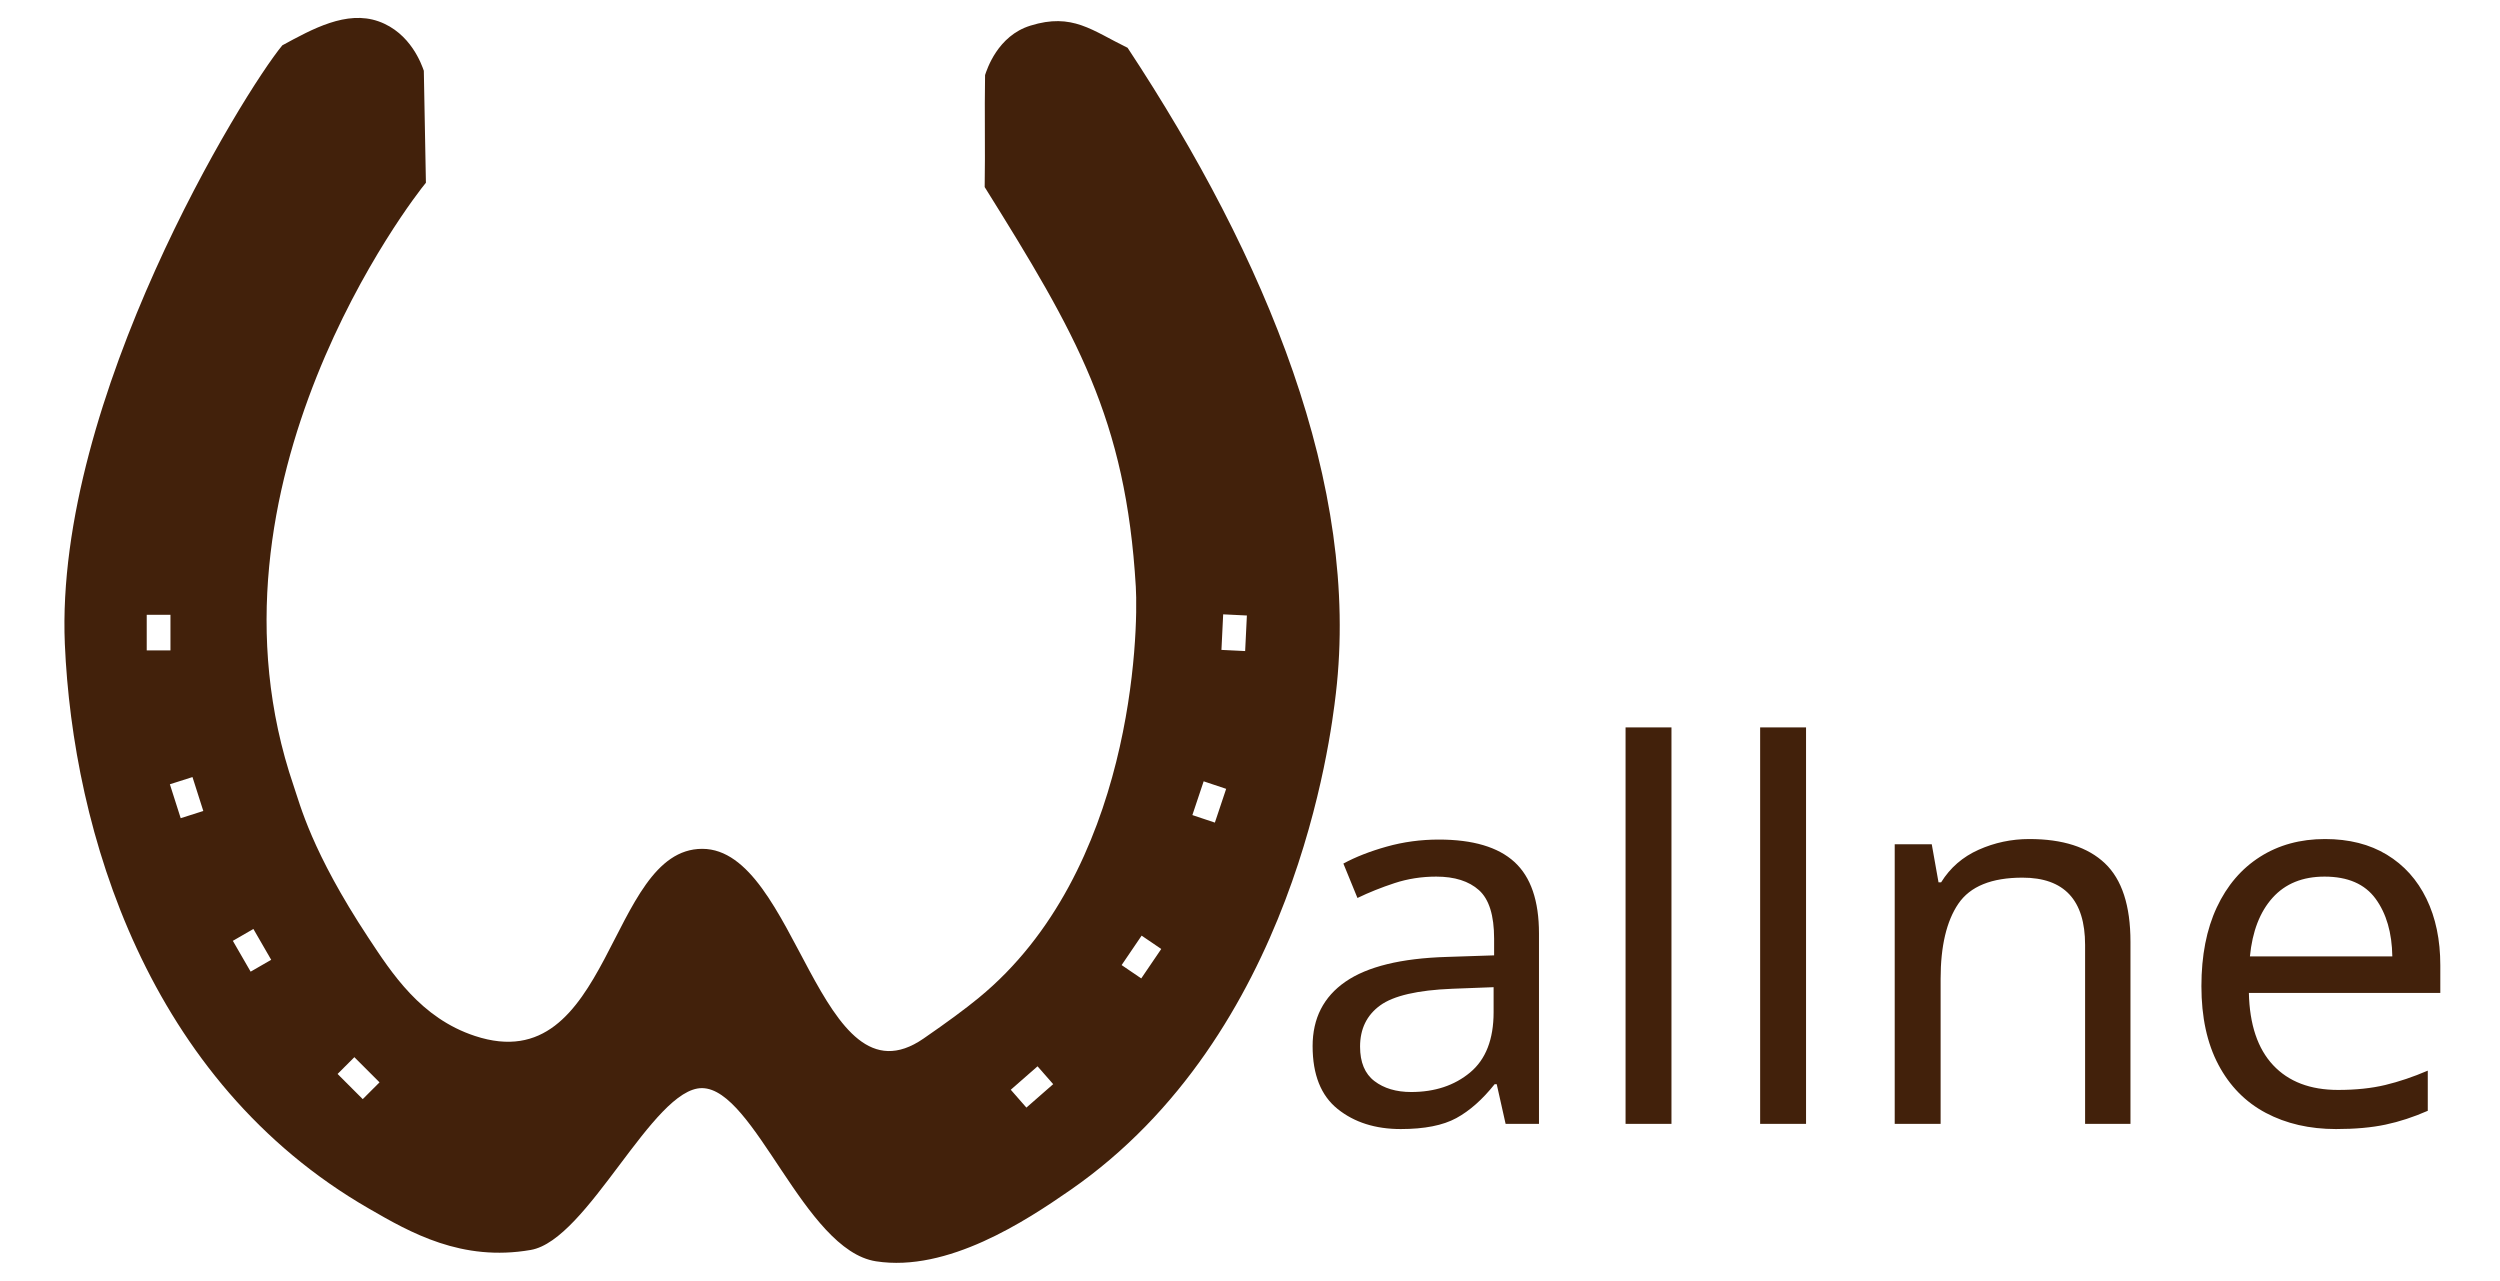
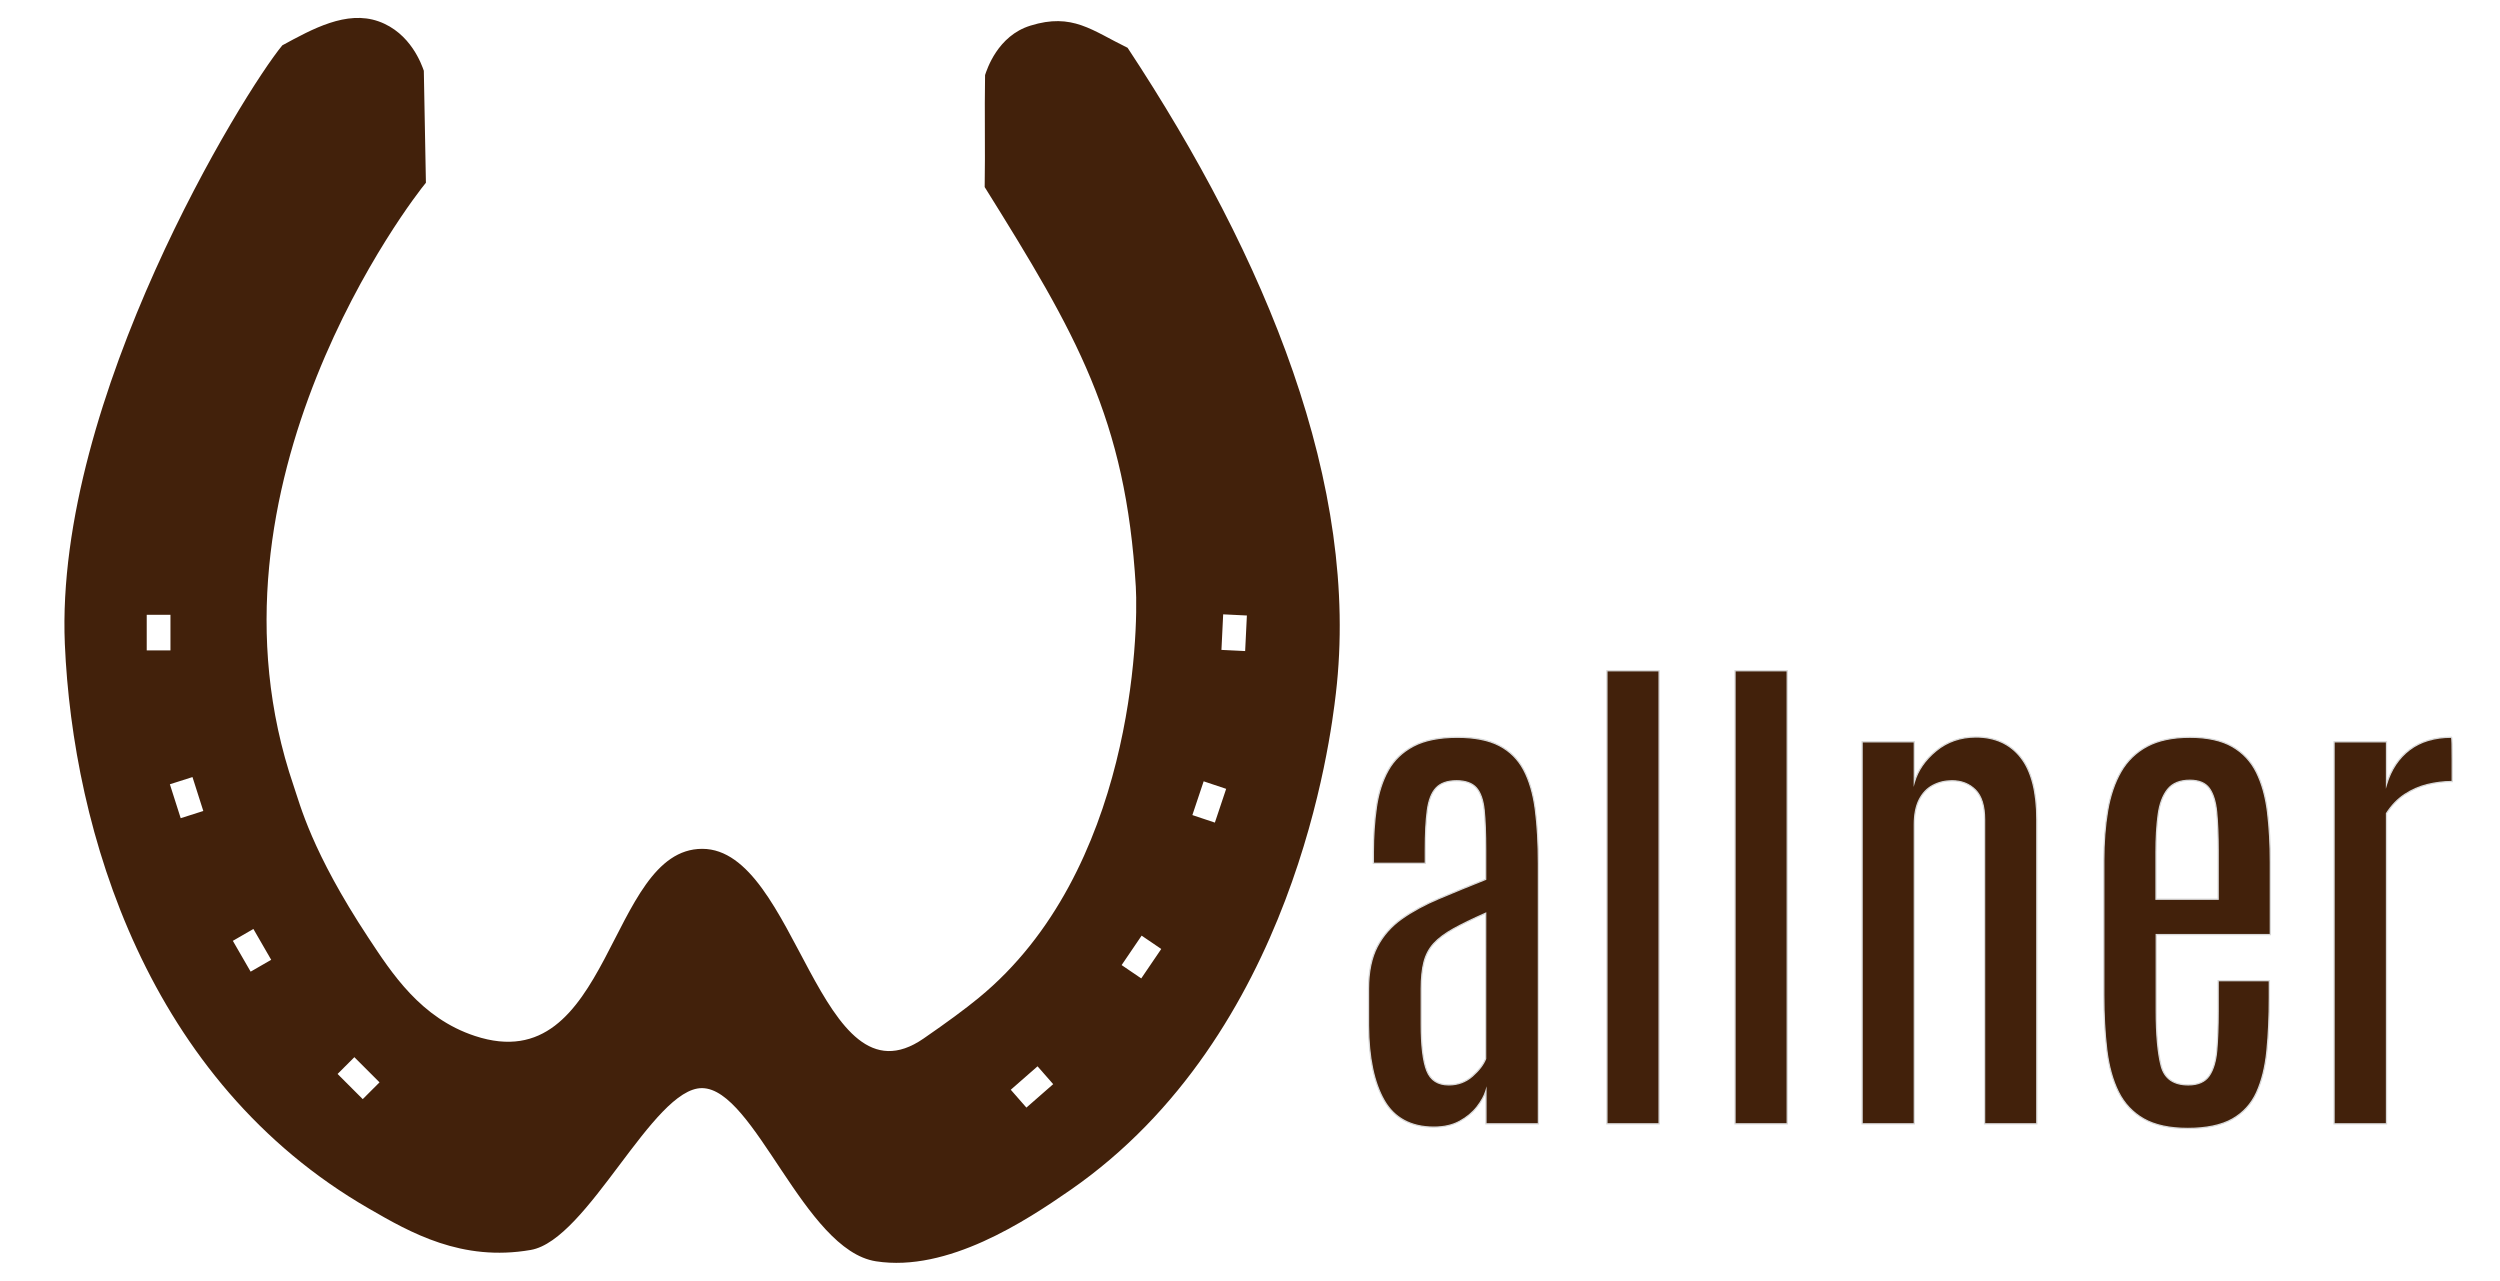
<svg xmlns="http://www.w3.org/2000/svg" id="Layer_1" data-name="Layer 1" viewBox="0 0 1917.18 982.2">
  <defs>
    <style>
      .cls-1 {
-         font-family: Antonio-Regular, Antonio;
-         font-size: 400px;
-         font-variation-settings: 'wght' 400;
+         fill: #42210b;
      }

-       .cls-1, .cls-2 {
-         fill: #42210b;
+       .cls-2 {
+         fill: #d9d9d9;
      }
    </style>
  </defs>
-   <path class="cls-2" d="M864.72,36.65c-27.24-13.24-42.26-27.05-74.5-17-25.3,7.8-33.4,33.8-34.8,37.9-.5,28.6.2,57.3-.3,85.9,70.2,112.5,108.3,177.6,115.9,306.5,2.1,35.2-2.1,218.2-120.5,315.3-10.2,8.4-24.3,18.8-42.3,31.2-79.8,55.1-97-145.5-169.7-145.5s-69.5,178.1-174.3,143.5c-41.6-13.7-63.7-48-81.9-75.6-43.5-66-52.2-101.9-57.1-116.1-79.1-231.3,92.3-451.8,101.4-462.6-.5-28.6-1.1-57.3-1.6-85.9-1.5-4.1-9.8-29.1-34.8-37.9-24.5-8.6-50.5,5.8-73.7,18.4-29.5,35.6-174.7,270.9-166.8,459.1,6.2,143.3,63.2,335.2,233.4,433.1,31.6,18.3,71,40.8,123.9,31.6,43.8-7.6,93.6-124.4,131.4-124.1,40.4.4,78.1,124.2,133.3,132.8,54.9,8.6,115-31,148.9-54.5,172.2-119.2,199.8-346.7,203.8-380.8,18.79-159.4-53.01-333.58-159.7-495.3h0ZM112.52,471.45h18.2v27.3h-18.2v-27.3ZM138.57,627.45l-8.3-26.01,17.34-5.53,8.3,26.01s-17.34,5.53-17.34,5.53ZM192.21,745.14l-13.65-23.64,15.76-9.1,13.65,23.64-15.76,9.1ZM278.18,842.89l-19.3-19.3,12.87-12.87,19.3,19.3-12.87,12.87ZM787.12,849.39l-11.99-13.69,20.54-17.98,11.99,13.69-20.54,17.98ZM875.19,750.32l-15.05-10.23,15.34-22.58,15.05,10.23-15.34,22.58ZM931.65,630.83l-17.26-5.77,8.66-25.89,17.26,5.77-8.66,25.89ZM954.87,499.28l-18.18-.89,1.33-27.27,18.18.89-1.33,27.27Z" />
-   <text class="cls-1" transform="translate(988.2 861.84)">
-     <tspan x="0" y="0">allner</tspan>
-   </text>
+   <path class="cls-1" d="M864.72,36.65c-27.24-13.24-42.26-27.05-74.5-17-25.3,7.8-33.4,33.8-34.8,37.9-.5,28.6.2,57.3-.3,85.9,70.2,112.5,108.3,177.6,115.9,306.5,2.1,35.2-2.1,218.2-120.5,315.3-10.2,8.4-24.3,18.8-42.3,31.2-79.8,55.1-97-145.5-169.7-145.5s-69.5,178.1-174.3,143.5c-41.6-13.7-63.7-48-81.9-75.6-43.5-66-52.2-101.9-57.1-116.1-79.1-231.3,92.3-451.8,101.4-462.6-.5-28.6-1.1-57.3-1.6-85.9-1.5-4.1-9.8-29.1-34.8-37.9-24.5-8.6-50.5,5.8-73.7,18.4-29.5,35.6-174.7,270.9-166.8,459.1,6.2,143.3,63.2,335.2,233.4,433.1,31.6,18.3,71,40.8,123.9,31.6,43.8-7.6,93.6-124.4,131.4-124.1,40.4.4,78.1,124.2,133.3,132.8,54.9,8.6,115-31,148.9-54.5,172.2-119.2,199.8-346.7,203.8-380.8,18.79-159.4-53.01-333.58-159.7-495.3h0ZM112.52,471.45h18.2v27.3h-18.2v-27.3ZM138.57,627.45l-8.3-26.01,17.34-5.53,8.3,26.01s-17.34,5.53-17.34,5.53ZM192.21,745.14l-13.65-23.64,15.76-9.1,13.65,23.64-15.76,9.1ZM278.18,842.89l-19.3-19.3,12.87-12.87,19.3,19.3-12.87,12.87ZM787.12,849.39l-11.99-13.69,20.54-17.98,11.99,13.69-20.54,17.98ZM875.19,750.32l-15.05-10.23,15.34-22.58,15.05,10.23-15.34,22.58ZM931.65,630.83l-17.26-5.77,8.66-25.89,17.26,5.77-8.66,25.89ZM954.87,499.28l-18.18-.89,1.33-27.27,18.18.89-1.33,27.27Z" />
+   <g>
+     <g>
+       <path class="cls-1" d="M1099.67,864.38c-17.71,0-30.47-6.87-38.28-20.61-7.81-13.74-11.79-32.78-11.91-57.13v-28.52c0-12.89,2.21-23.6,6.64-32.13,4.42-8.53,10.67-15.66,18.75-21.39,8.07-5.73,17.58-10.9,28.52-15.53,10.94-4.62,22.92-9.54,35.94-14.75v-22.66c0-12.5-.39-22.62-1.17-30.37-.78-7.75-2.77-13.44-5.96-17.09-3.19-3.64-8.3-5.47-15.33-5.47s-12.08,1.83-15.53,5.47c-3.45,3.65-5.7,9.38-6.74,17.19-1.04,7.81-1.56,17.97-1.56,30.47v10.16h-39.84v-8.4c0-12.5.78-24.12,2.34-34.86s4.56-20.08,8.98-28.03c4.42-7.94,10.9-14.16,19.43-18.65,8.53-4.49,19.76-6.74,33.69-6.74s23.99,2.12,32.13,6.35c8.14,4.23,14.39,10.45,18.75,18.65,4.36,8.2,7.32,18.33,8.89,30.37,1.56,12.04,2.34,25.95,2.34,41.7v199.41h-40.23v-25.39c-1.17,3.91-3.45,8.04-6.84,12.4-3.39,4.36-7.81,8.04-13.28,11.04s-12.04,4.49-19.73,4.49ZM1111,831.96c7.03,0,13.09-2.25,18.16-6.74s8.46-8.95,10.16-13.38v-111.52c-10.03,4.43-18.26,8.43-24.71,12.01-6.45,3.58-11.46,7.32-15.04,11.23-3.58,3.91-6.09,8.59-7.52,14.06-1.43,5.47-2.15,12.37-2.15,20.7v27.15c0,16.54,1.43,28.42,4.3,35.64,2.86,7.23,8.46,10.84,16.8,10.84Z" />
+       <path class="cls-2" d="M1099.67,864.88c-17.82,0-30.85-7.02-38.72-20.86-7.82-13.75-11.85-33.05-11.98-57.37v-28.52c0-12.91,2.25-23.8,6.7-32.36,4.44-8.56,10.8-15.81,18.9-21.56,8.06-5.72,17.69-10.96,28.61-15.58,10.88-4.6,22.87-9.52,35.63-14.62v-22.32c0-12.42-.39-22.63-1.17-30.32-.77-7.6-2.73-13.26-5.84-16.81-3.08-3.52-8.11-5.3-14.96-5.3s-11.83,1.79-15.16,5.31c-3.36,3.55-5.58,9.24-6.61,16.91-1.03,7.74-1.56,17.97-1.56,30.4v10.66h-40.84v-8.9c0-12.47.79-24.22,2.35-34.94,1.56-10.75,4.61-20.24,9.04-28.2,4.45-7.99,11.06-14.33,19.64-18.85,8.56-4.51,19.97-6.8,33.92-6.8s24.18,2.15,32.36,6.4c8.19,4.26,14.57,10.61,18.96,18.86,4.37,8.22,7.38,18.49,8.94,30.54,1.56,12.01,2.35,26.06,2.35,41.76v199.91h-41.23v-23.03c-1.31,3.15-3.3,6.45-5.94,9.84-3.41,4.4-7.93,8.16-13.44,11.17-5.52,3.02-12.24,4.55-19.97,4.55ZM1116.86,598.26c7.14,0,12.43,1.9,15.71,5.64,3.25,3.71,5.29,9.55,6.08,17.37.78,7.73,1.17,17.96,1.17,30.42v23l-.31.12c-12.87,5.15-24.96,10.11-35.93,14.74-10.85,4.59-20.42,9.79-28.42,15.47-7.97,5.66-14.23,12.79-18.6,21.21-4.37,8.42-6.58,19.15-6.58,31.9v28.52c.13,24.14,4.11,43.28,11.85,56.88,7.68,13.5,20.41,20.35,37.85,20.35,7.56,0,14.12-1.49,19.49-4.43,5.38-2.95,9.8-6.61,13.13-10.9,3.33-4.29,5.6-8.41,6.75-12.24l.98-3.26v28.3h39.23v-198.91c0-15.66-.79-29.67-2.34-41.63-1.55-11.93-4.52-22.09-8.83-30.2-4.29-8.07-10.53-14.28-18.54-18.44-8.03-4.17-18.77-6.29-31.9-6.29-13.79,0-25.04,2.25-33.46,6.68-8.4,4.43-14.87,10.63-19.23,18.45-4.38,7.85-7.38,17.22-8.93,27.86-1.55,10.67-2.34,22.37-2.34,34.79v7.9h38.84v-9.66c0-12.48.53-22.75,1.57-30.54,1.05-7.88,3.36-13.76,6.87-17.46,3.53-3.73,8.88-5.62,15.89-5.62ZM1111,832.46c-8.52,0-14.33-3.75-17.26-11.16-2.87-7.25-4.33-19.3-4.33-35.83v-27.15c0-8.35.73-15.35,2.17-20.83,1.45-5.53,4.01-10.33,7.63-14.27,3.59-3.92,8.7-7.73,15.16-11.33,6.44-3.58,14.76-7.62,24.75-12.03l.7-.31-.03,112.47c-1.71,4.48-5.18,9.05-10.29,13.58-5.15,4.55-11.37,6.86-18.5,6.86ZM1138.82,701.09c-9.64,4.28-17.71,8.2-23.96,11.68-6.37,3.54-11.39,7.29-14.91,11.13-3.51,3.83-6,8.49-7.4,13.85-1.41,5.39-2.13,12.32-2.13,20.58v27.15c0,16.4,1.43,28.33,4.26,35.46,2.8,7.08,8.15,10.52,16.33,10.52,6.87,0,12.87-2.22,17.83-6.61,4.96-4.39,8.32-8.79,9.99-13.1v-110.66Z" />
+     </g>
+     <g>
+       <path class="cls-1" d="M1232.29,861.84v-347.46h40.04v347.46h-40.04Z" />
+       <path class="cls-2" d="M1272.83,862.34h-41.04v-348.46h41.04v348.46ZM1232.79,861.34h39.04v-346.46h-39.04v346.46Z" />
+     </g>
+     <g>
+       <path class="cls-1" d="M1330.53,861.84v-347.46h40.04v347.46h-40.04Z" />
+       <path class="cls-2" d="M1371.07,862.34h-41.04v-348.46h41.04v348.46ZM1331.03,861.34h39.04v-346.46h-39.04v346.46Z" />
+     </g>
+     <g>
+       <path class="cls-1" d="M1427.99,861.84v-292.97h40.04v31.05c2.6-9.11,8.17-17.19,16.7-24.22,8.53-7.03,18.72-10.55,30.57-10.55,14.71,0,26.17,5.21,34.38,15.62,8.2,10.42,12.3,26.24,12.3,47.46v233.59h-40.04v-233.4c0-10.42-2.34-17.97-7.03-22.66s-10.68-7.03-17.97-7.03c-5.34,0-10.22,1.17-14.65,3.52-4.43,2.34-7.91,5.99-10.45,10.94-2.54,4.95-3.81,11.33-3.81,19.14v229.49h-40.04Z" />
+       <path class="cls-2" d="M1562.48,862.34h-41.04v-233.9c0-10.23-2.32-17.73-6.88-22.3s-10.5-6.88-17.62-6.88c-5.23,0-10.08,1.16-14.41,3.46-4.31,2.28-7.76,5.89-10.24,10.72-2.49,4.86-3.75,11.22-3.75,18.91v229.99h-41.04v-293.97h41.04v28.41c2.93-7.97,8.26-15.18,15.88-21.46,8.58-7.07,18.97-10.66,30.88-10.66,14.81,0,26.5,5.32,34.77,15.82,8.24,10.46,12.41,26.53,12.41,47.77v234.09ZM1522.44,861.34h39.04v-233.09c0-21.01-4.1-36.87-12.2-47.15-8.07-10.24-19.5-15.43-33.98-15.43-11.68,0-21.85,3.51-30.25,10.43-8.41,6.93-13.97,15-16.54,23.97l-.98,3.43v-34.12h-39.04v291.97h39.04v-228.99c0-7.85,1.3-14.37,3.86-19.37,2.58-5.02,6.16-8.77,10.66-11.15,4.48-2.37,9.48-3.57,14.88-3.57,7.4,0,13.56,2.42,18.32,7.18s7.18,12.5,7.18,23.01v232.9Z" />
+     </g>
+     <g>
+       <path class="cls-1" d="M1677.8,865.36c-14.06,0-25.36-2.44-33.89-7.32-8.53-4.88-15.01-11.82-19.43-20.8-4.43-8.98-7.39-19.76-8.89-32.32-1.5-12.56-2.25-26.46-2.25-41.7v-103.52c0-13.8.98-26.46,2.93-37.99s5.34-21.48,10.16-29.88c4.82-8.4,11.52-14.91,20.12-19.53,8.59-4.62,19.53-6.93,32.81-6.93s24.22,2.34,32.42,7.03,14.42,11.3,18.65,19.82c4.23,8.53,7.06,18.69,8.5,30.47,1.43,11.79,2.15,24.71,2.15,38.77v55.27h-87.5v58.4c0,18.49,1.27,32.59,3.81,42.29,2.54,9.7,9.47,14.55,20.8,14.55,7.42,0,12.73-2.31,15.92-6.93,3.19-4.62,5.14-11.13,5.86-19.53.71-8.4,1.07-18.33,1.07-29.79v-23.63h39.26v12.5c0,15.23-.62,29.04-1.86,41.41-1.24,12.37-3.88,22.98-7.91,31.84-4.04,8.86-10.25,15.66-18.65,20.41s-19.76,7.13-34.08,7.13ZM1653.38,689.58h47.66v-37.3c0-11.72-.39-21.58-1.17-29.59s-2.67-14.06-5.66-18.16c-3-4.1-7.94-6.15-14.84-6.15-7.68,0-13.38,2.34-17.09,7.03s-6.12,11.17-7.23,19.43c-1.11,8.27-1.66,17.87-1.66,28.81v35.94Z" />
+       <path class="cls-2" d="M1677.8,865.86c-14.09,0-25.57-2.49-34.13-7.39-8.58-4.91-15.19-11.98-19.63-21.01-4.43-9-7.44-19.93-8.93-32.49-1.49-12.52-2.25-26.57-2.25-41.76v-103.52c0-13.77.99-26.57,2.94-38.07,1.95-11.53,5.39-21.64,10.22-30.05,4.84-8.44,11.67-15.07,20.31-19.72,8.63-4.64,19.75-6.99,33.05-6.99s24.43,2.39,32.67,7.1c8.25,4.71,14.59,11.46,18.85,20.04,4.23,8.54,7.11,18.85,8.54,30.63,1.43,11.76,2.15,24.82,2.15,38.83v55.77h-87.5v57.9c0,18.36,1.28,32.55,3.79,42.16,2.5,9.54,9.14,14.18,20.32,14.18,7.21,0,12.43-2.26,15.51-6.72,3.12-4.53,5.07-11.02,5.77-19.29.71-8.37,1.07-18.38,1.07-29.74v-24.13h40.26v13c0,15.17-.62,29.12-1.86,41.46-1.24,12.37-3.91,23.13-7.95,31.99-4.06,8.91-10.41,15.86-18.86,20.64-8.44,4.77-19.99,7.19-34.33,7.19ZM1679.36,565.86c-13.13,0-24.09,2.31-32.58,6.87-8.47,4.56-15.18,11.07-19.92,19.34-4.77,8.31-8.16,18.3-10.1,29.72-1.94,11.44-2.92,24.19-2.92,37.9v103.52c0,15.15.75,29.16,2.24,41.64,1.48,12.45,4.46,23.27,8.84,32.16,4.36,8.85,10.83,15.78,19.23,20.59,8.41,4.82,19.73,7.26,33.64,7.26s25.55-2.38,33.84-7.06c8.27-4.68,14.47-11.47,18.44-20.18,3.99-8.76,6.64-19.42,7.87-31.68,1.23-12.3,1.85-26.22,1.85-41.36v-12h-38.26v23.13c0,11.39-.36,21.43-1.08,29.83-.72,8.45-2.72,15.1-5.95,19.77-3.28,4.74-8.77,7.15-16.33,7.15-11.53,0-18.69-5.02-21.28-14.92-2.54-9.69-3.83-23.96-3.83-42.41v-58.9h87.5v-54.77c0-13.97-.72-26.99-2.14-38.71-1.42-11.67-4.26-21.87-8.45-30.31-4.17-8.4-10.38-15-18.45-19.61-8.09-4.62-18.91-6.97-32.17-6.97ZM1701.54,690.08h-48.66v-36.44c0-10.91.56-20.63,1.67-28.88,1.11-8.32,3.58-14.94,7.33-19.68,3.79-4.79,9.67-7.22,17.48-7.22,7.04,0,12.17,2.14,15.25,6.36,3.04,4.16,4.97,10.35,5.76,18.41.78,7.99,1.17,17.96,1.17,29.64v37.8ZM1653.88,689.08h46.66v-36.8c0-11.65-.39-21.59-1.17-29.54-.77-7.88-2.64-13.91-5.57-17.92-2.88-3.95-7.74-5.95-14.44-5.95-7.49,0-13.1,2.3-16.7,6.84-3.64,4.6-6.04,11.05-7.12,19.19-1.1,8.21-1.66,17.88-1.66,28.74v35.44Z" />
+     </g>
+     <g>
+       <path class="cls-1" d="M1789.91,861.84v-292.97h40.23v32.62c3.38-11.33,9.28-20.18,17.68-26.56,8.4-6.38,19.11-9.57,32.13-9.57.26,0,.42,1.73.49,5.18.06,3.45.1,7.39.1,11.82v16.99c-6.25,0-12.5.75-18.75,2.25-6.25,1.5-12.11,4.04-17.58,7.62-5.47,3.58-10.16,8.43-14.06,14.55v238.09h-40.23Z" />
+       <path class="cls-2" d="M1830.64,862.34h-41.23v-293.97h41.23v29.96c3.52-9.97,9.19-17.97,16.87-23.81,8.45-6.42,19.36-9.67,32.43-9.67.61,0,.88.23.99,5.67.06,3.47.1,7.45.1,11.83v17.49h-.5c-6.17,0-12.44.75-18.63,2.23-6.16,1.48-12.03,4.02-17.42,7.55-5.35,3.5-10,8.31-13.84,14.28v238.44ZM1790.41,861.34h39.23v-237.73l.08-.12c3.92-6.15,8.71-11.09,14.21-14.7,5.49-3.6,11.46-6.18,17.74-7.69,6.1-1.46,12.28-2.22,18.37-2.26v-16.49c0-4.37-.03-8.34-.1-11.81-.06-3.18-.2-4.3-.28-4.68-12.71.05-23.32,3.23-31.53,9.47-8.27,6.29-14.16,15.14-17.5,26.31l-.98,3.28v-35.54h-39.23v291.97Z" />
+     </g>
+   </g>
</svg>
